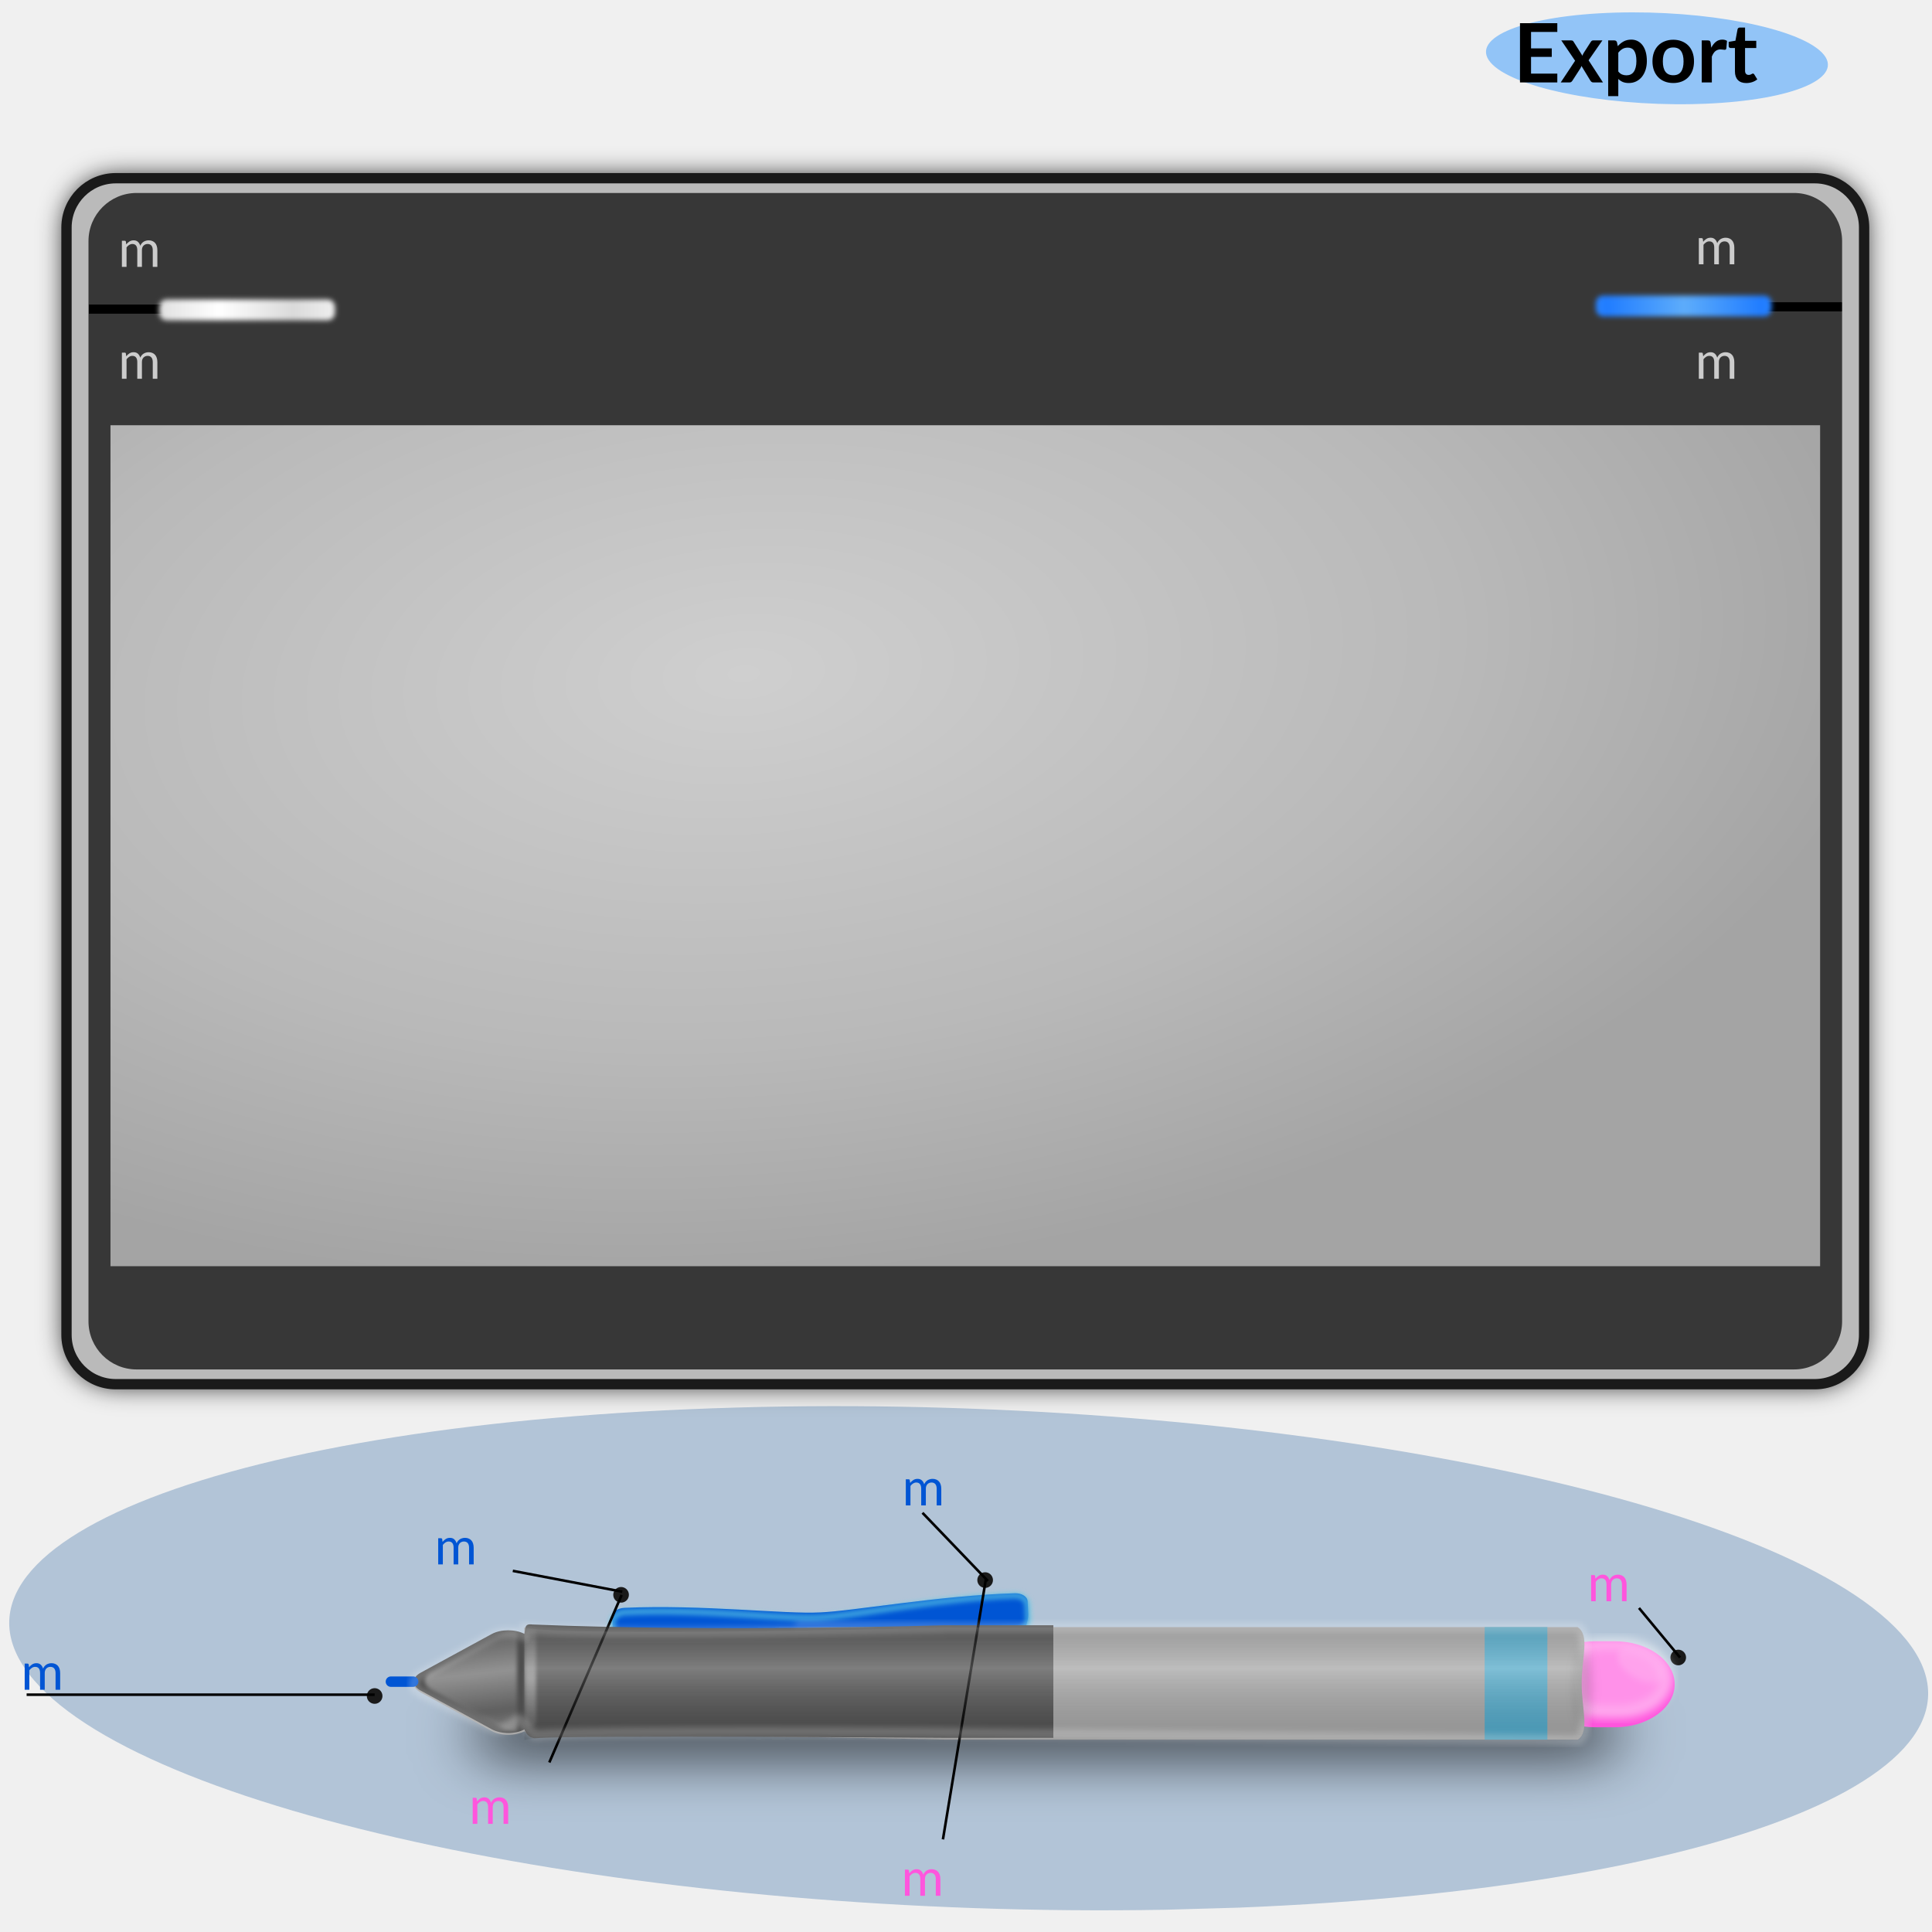
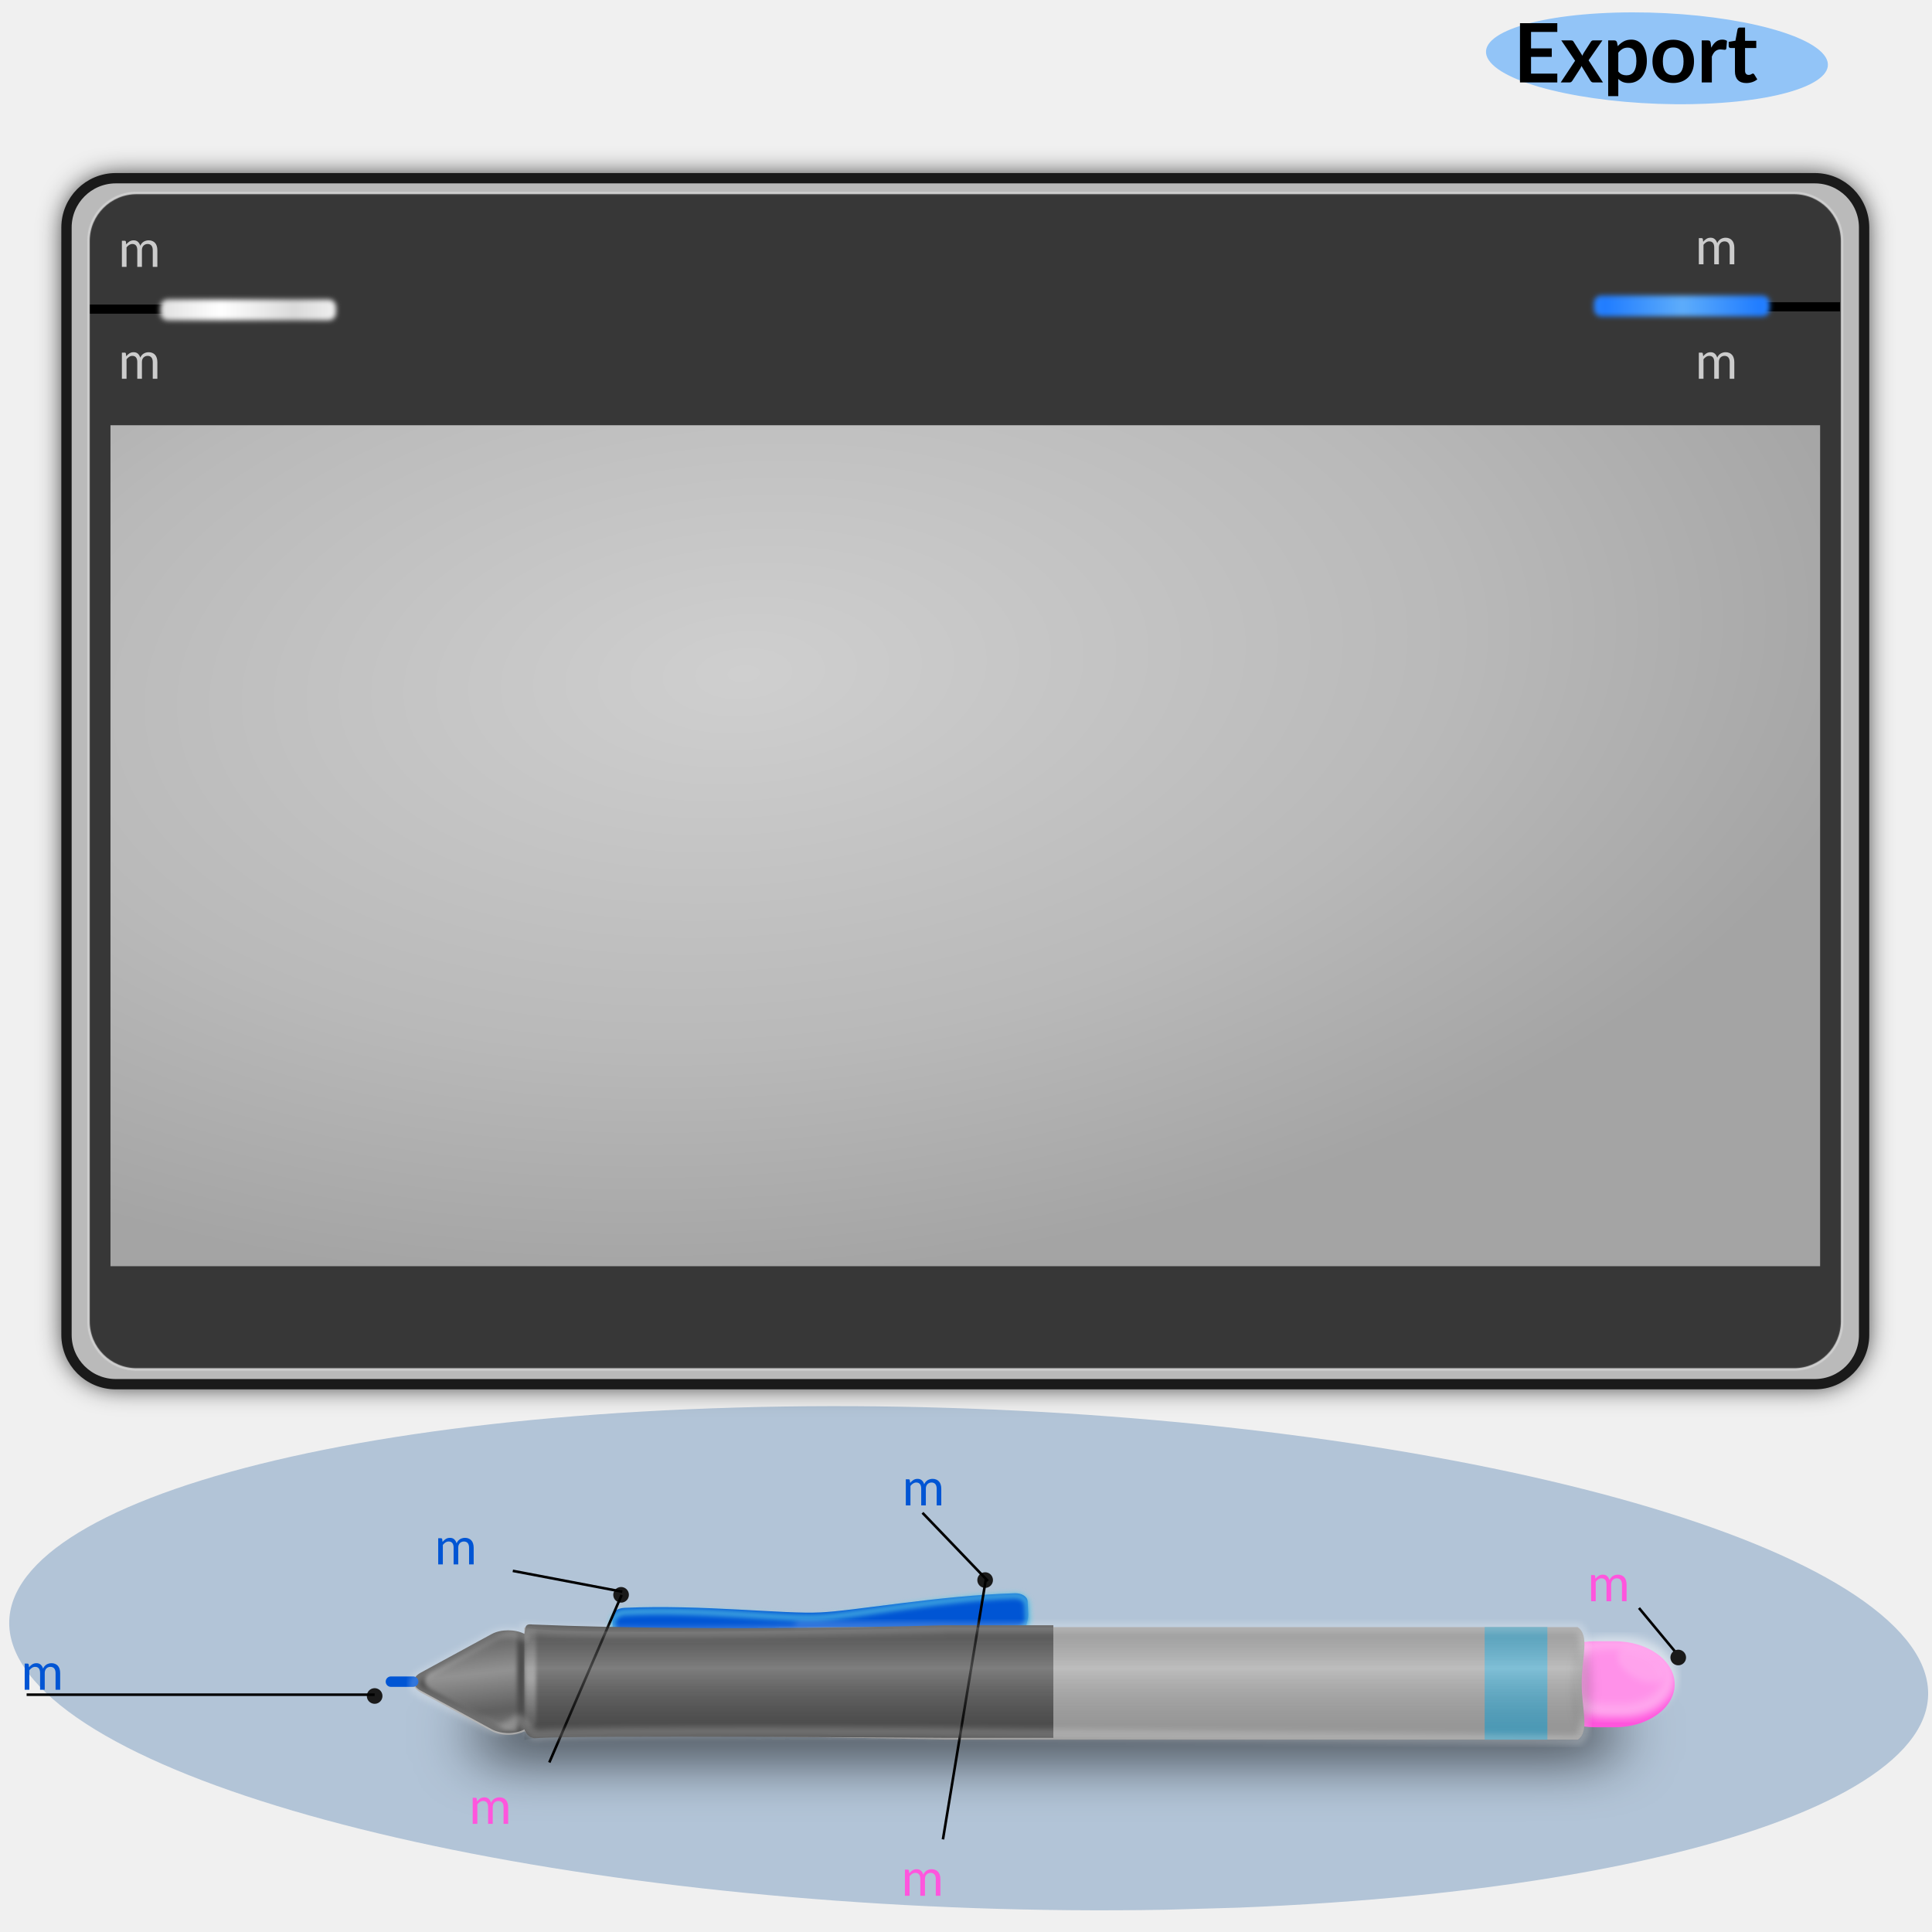
<svg xmlns="http://www.w3.org/2000/svg" xmlns:xlink="http://www.w3.org/1999/xlink" width="800" height="800" viewBox="0 0 800 800" id="svg2" version="1.1">
  <defs id="defs4">
    <linearGradient id="linearGradient4451">
      <stop style="stop-color:#ffffff;stop-opacity:1;" offset="0" id="stop4453" />
      <stop style="stop-color:#ffffff;stop-opacity:0;" offset="1" id="stop4455" />
    </linearGradient>
    <linearGradient id="linearGradient4398">
      <stop style="stop-color:#ffffff;stop-opacity:0.234" offset="0" id="stop4400" />
      <stop style="stop-color:#ffffff;stop-opacity:0.929" offset="1" id="stop4402" />
    </linearGradient>
    <linearGradient id="linearGradient4314">
      <stop id="stop4334" offset="0" style="stop-color:#ffffff;stop-opacity:1" />
      <stop id="stop4336" offset="1" style="stop-color:#dadada;stop-opacity:1" />
    </linearGradient>
    <linearGradient id="linearGradient4338">
      <stop style="stop-color:#5dacfb;stop-opacity:1" offset="0" id="stop4316" />
      <stop style="stop-color:#207cff;stop-opacity:1" offset="1" id="stop4318" />
    </linearGradient>
    <linearGradient id="linearGradient4431">
      <stop style="stop-color:#cfcfcf;stop-opacity:1" offset="0" id="stop4433" />
      <stop id="stop4255" offset="0.614" style="stop-color:#b9b9b9;stop-opacity:1;" />
      <stop style="stop-color:#a4a4a4;stop-opacity:1" offset="1" id="stop4435" />
    </linearGradient>
    <linearGradient id="linearGradient4429">
      <stop style="stop-color:#ffffff;stop-opacity:1" offset="0" id="stop4417" />
      <stop style="stop-color:#ffffff;stop-opacity:0" offset="1" id="stop4419" />
    </linearGradient>
    <linearGradient id="linearGradient4407">
      <stop style="stop-color:#ffffff;stop-opacity:0.655" offset="0" id="stop4409" />
      <stop style="stop-color:#000000;stop-opacity:0.196" offset="1" id="stop4411" />
    </linearGradient>
    <linearGradient xlink:href="#linearGradient4398" id="linearGradient4405" x1="202.055" y1="1003.105" x2="203.726" y2="1018.145" gradientUnits="userSpaceOnUse" spreadMethod="reflect" gradientTransform="matrix(1.068605,0,0,1.068605,-15.73348,-143.0534)" />
    <radialGradient xlink:href="#linearGradient4429" id="radialGradient4421" cx="652.5" cy="931.091" fx="652.5" fy="931.091" r="12.357" gradientTransform="matrix(1.297488,0.1281389,-0.1065253,1.211923,-69.90062,-118.5105)" gradientUnits="userSpaceOnUse" />
    <radialGradient xlink:href="#linearGradient4431" id="radialGradient4439" cx="323.838" cy="455.509" fx="323.838" fy="455.509" r="331.24" gradientTransform="matrix(1.449496,-0.1112213,0.05797032,0.7555008,-187.8531,223.194)" gradientUnits="userSpaceOnUse" />
    <filter style="color-interpolation-filters:sRGB" id="filter4377" x="-0.062" width="1.124" y="-1.954" height="4.909">
      <feGaussianBlur stdDeviation="11.516" id="feGaussianBlur4379" />
    </filter>
    <filter style="color-interpolation-filters:sRGB" id="filter4771" x="-0.006" width="1.012" y="-0.06" height="1.121">
      <feGaussianBlur stdDeviation="1.121" id="feGaussianBlur4773" />
    </filter>
    <filter style="color-interpolation-filters:sRGB" id="filter4304" x="-0.045" width="1.091" y="-0.278" height="1.556">
      <feGaussianBlur stdDeviation="0.936" id="feGaussianBlur4306" />
    </filter>
    <linearGradient xlink:href="#linearGradient4314" id="linearGradient4320" x1="110.639" y1="280.662" x2="139.121" y2="280.662" gradientUnits="userSpaceOnUse" spreadMethod="reflect" />
    <linearGradient xlink:href="#linearGradient4338" id="linearGradient4330" gradientUnits="userSpaceOnUse" spreadMethod="reflect" x1="121.246" y1="281.924" x2="151.243" y2="281.167" />
    <linearGradient xlink:href="#linearGradient4407" id="linearGradient4350" gradientUnits="userSpaceOnUse" gradientTransform="matrix(1.068605,0,0,1.068605,-20.27917,-141.7873)" spreadMethod="reflect" x1="564.27" y1="1015.253" x2="564.27" y2="1045.557" />
    <radialGradient xlink:href="#linearGradient4429" id="radialGradient4352" gradientUnits="userSpaceOnUse" gradientTransform="matrix(1.297488,0.1281389,-0.1065253,1.211923,-69.90062,-133.4315)" cx="652.5" cy="931.091" fx="652.5" fy="931.091" r="12.357" />
    <filter style="color-interpolation-filters:sRGB" id="filter4444" x="-0.052" width="1.104" y="-0.047" height="1.094">
      <feGaussianBlur stdDeviation="0.826" id="feGaussianBlur4446" />
    </filter>
    <linearGradient xlink:href="#linearGradient4451" id="linearGradient4457" x1="218.706" y1="947.433" x2="219.195" y2="922.936" gradientUnits="userSpaceOnUse" spreadMethod="reflect" />
    <filter style="color-interpolation-filters:sRGB" id="filter4507" x="-0.395" width="1.791" y="-0.045" height="1.09">
      <feGaussianBlur stdDeviation="0.749" id="feGaussianBlur4509" />
    </filter>
    <filter style="color-interpolation-filters:sRGB" id="filter4531" x="-0.018" width="1.035" y="-0.141" height="1.281">
      <feGaussianBlur stdDeviation="1.178" id="feGaussianBlur4533" />
    </filter>
    <filter style="color-interpolation-filters:sRGB" id="filter4727" x="-0.097" width="1.194" y="-0.157" height="1.314">
      <feGaussianBlur stdDeviation="2.331" id="feGaussianBlur4729" />
    </filter>
    <filter style="color-interpolation-filters:sRGB" id="filter4877" x="-0.887" width="2.774" y="-0.199" height="1.398">
      <feGaussianBlur stdDeviation="1.452" id="feGaussianBlur4879" />
    </filter>
    <filter style="color-interpolation-filters:sRGB" id="filter5187" x="-0.136" width="1.272" y="-0.183" height="1.366">
      <feGaussianBlur stdDeviation="1.157" id="feGaussianBlur5189" />
    </filter>
    <filter style="color-interpolation-filters:sRGB" id="filter5209" x="-0.018" width="1.036" y="-0.027" height="1.054">
      <feGaussianBlur stdDeviation="5.237" id="feGaussianBlur5211" />
    </filter>
+     <filter style="color-interpolation-filters:sRGB" id="filter4260" x="-0.001" width="1.002" y="-0.001" height="1.003">
+       <feGaussianBlur stdDeviation="0.303" id="feGaussianBlur4262" />
+     </filter>
  </defs>
  <g id="layer1" transform="translate(0,-252.3622)">
    <path transform="matrix(0.9995337,0.03053592,0.08842704,0.9960827,0,0)" d="M 391.179,1035.258 A 397.283,104.078 0 0 1 -70.371,953.9 397.283,104.078 0 0 1 231.07,831.413 397.283,104.078 0 0 1 704.449,907.964 397.283,104.078 0 0 1 421.584,1033.455" id="path5191" style="opacity:1;fill:#8facc9;fill-opacity:0.637;fill-rule:nonzero;stroke:none;stroke-width:1.5;stroke-linecap:round;stroke-linejoin:round;stroke-miterlimit:4;stroke-dasharray:none;stroke-dashoffset:0;stroke-opacity:1" />
    <path style="opacity:1;fill:#5dacfb;fill-opacity:0.637;fill-rule:nonzero;stroke:none;stroke-width:1.5;stroke-linecap:round;stroke-linejoin:round;stroke-miterlimit:4;stroke-dasharray:none;stroke-dashoffset:0;stroke-opacity:1" id="path4340" d="m 677.134,275.367 a 70.792,18.963 0 0 1 -82.243,-14.823 70.792,18.963 0 0 1 53.714,-22.317 70.792,18.963 0 0 1 84.351,13.947 70.792,18.963 0 0 1 -50.404,22.864" transform="matrix(0.9995123,0.03122797,0.08648036,0.9962536,0,0)" />
    <rect rx="19.104" ry="19.104" y="348.076" x="51.429" height="467.312" width="696.559" id="rect4205" style="opacity:1;fill:#000000;fill-opacity:1;stroke:none;stroke-width:4;stroke-linecap:round;stroke-linejoin:round;stroke-miterlimit:4;stroke-dasharray:none;stroke-dashoffset:0;stroke-opacity:1;filter:url(#filter5209)" transform="matrix(1.068605,0,0,1.068605,-27.42203,-45.79949)" />
    <rect style="opacity:1;fill:#bababa;fill-opacity:1;stroke:#1a1a1a;stroke-width:4.274;stroke-linecap:round;stroke-linejoin:round;stroke-miterlimit:4;stroke-dasharray:none;stroke-dashoffset:0;stroke-opacity:1" id="rect4136" width="744.347" height="499.372" x="27.535" y="326.157" ry="20.415" rx="20.415" />
-     <rect rx="19.916" ry="19.916" y="332.267" x="36.642" height="487.152" width="726.133" id="rect4138" style="opacity:1;fill:#373737;fill-opacity:1;stroke:none;stroke-width:3.902;stroke-linecap:round;stroke-linejoin:round;stroke-miterlimit:4;stroke-dasharray:none;stroke-dashoffset:0;stroke-opacity:1" />
+     <rect rx="19.916" ry="19.916" y="332.267" x="36.642" height="487.152" width="726.133" id="rect4138" style="opacity:1;fill:#373737;fill-opacity:1;stroke:#d0d0d0;stroke-width:1;stroke-linecap:round;stroke-linejoin:round;stroke-miterlimit:4;stroke-dasharray:none;stroke-dashoffset:0;stroke-opacity:1;filter:url(#filter4260)" />
    <rect style="opacity:1;fill:url(#radialGradient4439);fill-opacity:1;stroke:none;stroke-width:3.902;stroke-linecap:round;stroke-linejoin:round;stroke-miterlimit:4;stroke-dasharray:none;stroke-dashoffset:0;stroke-opacity:1" id="rect4140" width="707.929" height="348.233" x="45.744" y="428.441" ry="0" rx="0" />
    <path id="path4535" d="m 258.488,918.14 c 32.342,-1.444 66.293,2.671 81.11,1.883 13.236,-0.495 49.334,-6.998 80.621,-7.935 2.835,-0.085 5.194,1.373 5.29,3.316 l 0.276,5.546 c 0.097,1.943 -2.105,10.498 -4.941,10.485 l -161.73,-0.734 c -2.836,-0.013 -5.194,-1.373 -5.29,-3.316 l -0.276,-5.546 c -0.097,-1.943 2.108,-3.573 4.941,-3.699 z" style="opacity:1;fill:#0055d4;fill-opacity:1;stroke:none;stroke-width:1.5;stroke-linecap:round;stroke-linejoin:round;stroke-miterlimit:4;stroke-dasharray:none;stroke-dashoffset:0;stroke-opacity:1" />
    <rect style="opacity:0.96;fill:#000000;fill-opacity:1;fill-rule:nonzero;stroke:none;stroke-width:4;stroke-linecap:round;stroke-linejoin:round;stroke-miterlimit:4;stroke-dasharray:none;stroke-dashoffset:0;stroke-opacity:1;filter:url(#filter4377)" id="rect4351" width="446.487" height="14.142" x="201.02" y="943.278" rx="19.104" ry="14.142" transform="matrix(1.068605,0,0,1.068605,-20.27917,-45.79949)" />
    <rect style="opacity:1;fill:#ff55dd;fill-opacity:1;stroke:none;stroke-width:4;stroke-linecap:round;stroke-linejoin:round;stroke-miterlimit:4;stroke-dasharray:none;stroke-dashoffset:0;stroke-opacity:1" id="rect4167" width="57.638" height="35.622" x="635.816" y="931.968" rx="24.82" ry="24.82" />
    <path style="opacity:1;fill:#0055d4;fill-opacity:1;stroke:#5ecee6;stroke-width:1.5;stroke-linecap:round;stroke-linejoin:round;stroke-miterlimit:4;stroke-dasharray:none;stroke-dashoffset:0;stroke-opacity:1;filter:url(#filter4531)" d="m 260.87,904.595 c 30.265,-1.559 62.036,2.884 75.902,2.032 12.386,-0.535 46.167,-7.554 75.445,-8.564 2.653,-0.092 4.86,1.482 4.951,3.58 l 0.258,5.986 c 0.091,2.098 -1.972,3.878 -4.624,3.993 l -151.347,6.532 c -2.652,0.115 -4.86,-1.482 -4.951,-3.58 l -0.258,-5.986 c -0.091,-2.098 1.973,-3.856 4.624,-3.993 z" id="rect4182" transform="matrix(1.068605,0,0,1.068605,-20.27917,-46.69235)" />
    <text xml:space="preserve" style="font-style:normal;font-weight:normal;font-size:21.372px;line-height:125%;font-family:Lato;letter-spacing:0px;word-spacing:0px;fill:#0055d4;fill-opacity:1;stroke:none;stroke-width:1px;stroke-linecap:butt;stroke-linejoin:miter;stroke-opacity:1" x="373.578" y="875.725" id="text4186" wakey="STYLUS:3">
      <tspan id="tspan4188" x="373.578" y="875.725" style="font-style:normal;font-variant:normal;font-weight:normal;font-stretch:normal;font-size:21.372px;font-family:Lato;-inkscape-font-specification:Lato">m</tspan>
    </text>
    <text wakey="STYLUS:1" id="text4190" y="952.054" x="8.726" style="font-style:normal;font-weight:normal;font-size:42.744px;line-height:125%;font-family:Lato;text-align:start;letter-spacing:0px;word-spacing:0px;text-anchor:start;fill:#0055d4;fill-opacity:1;stroke:none;stroke-width:1px;stroke-linecap:butt;stroke-linejoin:miter;stroke-opacity:1" xml:space="preserve">
      <tspan y="952.054" x="8.726" id="tspan4192" style="font-style:normal;font-variant:normal;font-weight:normal;font-stretch:normal;font-size:21.372px;font-family:Lato;-inkscape-font-specification:Lato;text-align:start;text-anchor:start">m</tspan>
    </text>
    <text xml:space="preserve" style="font-style:normal;font-weight:normal;font-size:21.372px;line-height:125%;font-family:Lato;text-align:center;letter-spacing:0px;word-spacing:0px;text-anchor:middle;fill:#0055d4;fill-opacity:1;stroke:none;stroke-width:1px;stroke-linecap:butt;stroke-linejoin:miter;stroke-opacity:1" x="202.422" y="900.15" id="text4194" wakey="STYLUS:2">
      <tspan id="tspan4196" x="202.422" y="900.15" style="font-style:normal;font-variant:normal;font-weight:normal;font-stretch:normal;font-size:21.372px;font-family:Lato;-inkscape-font-specification:Lato;text-align:center;text-anchor:middle">m</tspan>
    </text>
    <text wakey="PAD:3" id="text4198" y="362.876" x="48.971" style="font-style:normal;font-weight:normal;font-size:21.372px;line-height:125%;font-family:Lato;letter-spacing:0px;word-spacing:0px;fill:#cccccc;fill-opacity:1;stroke:none;stroke-width:1px;stroke-linecap:butt;stroke-linejoin:miter;stroke-opacity:1" xml:space="preserve">
      <tspan y="362.876" x="48.971" id="tspan4200" style="font-style:normal;font-variant:normal;font-weight:normal;font-stretch:normal;font-size:21.372px;font-family:Lato;-inkscape-font-specification:Lato;fill:#cccccc">m</tspan>
    </text>
    <text xml:space="preserve" style="font-style:normal;font-weight:normal;font-size:21.372px;line-height:125%;font-family:Lato;letter-spacing:0px;word-spacing:0px;fill:#cccccc;fill-opacity:1;stroke:none;stroke-width:1px;stroke-linecap:butt;stroke-linejoin:miter;stroke-opacity:1" x="48.971" y="409.206" id="text4202" wakey="PAD:1">
      <tspan id="tspan4204" x="48.971" y="409.206" style="font-style:normal;font-variant:normal;font-weight:normal;font-stretch:normal;font-size:21.372px;font-family:Lato;-inkscape-font-specification:Lato;fill:#cccccc">m</tspan>
    </text>
    <text wakey="PAD:9" id="text4206" y="409.206" x="746.891" style="font-style:normal;font-weight:normal;font-size:21.372px;line-height:125%;font-family:Lato;text-align:end;letter-spacing:0px;word-spacing:0px;text-anchor:end;fill:#cccccc;fill-opacity:1;stroke:none;stroke-width:1px;stroke-linecap:butt;stroke-linejoin:miter;stroke-opacity:1" xml:space="preserve">
      <tspan y="409.206" x="746.891" id="tspan4208" style="font-style:normal;font-variant:normal;font-weight:normal;font-stretch:normal;font-size:21.372px;font-family:Lato;-inkscape-font-specification:Lato;text-align:end;text-anchor:end;fill:#cccccc">m</tspan>
    </text>
    <text xml:space="preserve" style="font-style:normal;font-weight:normal;font-size:21.372px;line-height:125%;font-family:Lato;text-align:end;letter-spacing:0px;word-spacing:0px;text-anchor:end;fill:#cccccc;fill-opacity:1;stroke:none;stroke-width:1px;stroke-linecap:butt;stroke-linejoin:miter;stroke-opacity:1" x="746.891" y="361.796" id="text4210" wakey="PAD:8">
      <tspan id="tspan4212" x="746.891" y="361.796" style="font-style:normal;font-variant:normal;font-weight:normal;font-stretch:normal;font-size:21.372px;font-family:Lato;-inkscape-font-specification:Lato;text-align:end;text-anchor:end;fill:#cccccc">m</tspan>
    </text>
    <text wakey="ERASER:3" id="text4214" y="1037.363" x="373.208" style="font-style:normal;font-weight:normal;font-size:21.372px;line-height:125%;font-family:Lato;letter-spacing:0px;word-spacing:0px;fill:#ff55dd;fill-opacity:1;stroke:none;stroke-width:1px;stroke-linecap:butt;stroke-linejoin:miter;stroke-opacity:1" xml:space="preserve">
      <tspan y="1037.363" x="373.208" id="tspan4216" style="font-style:normal;font-variant:normal;font-weight:normal;font-stretch:normal;font-size:21.372px;font-family:Lato;-inkscape-font-specification:Lato">m</tspan>
    </text>
    <text wakey="ERASER:2" id="text4218" y="1007.595" x="230.379" style="font-style:normal;font-weight:normal;font-size:42.744px;line-height:125%;font-family:Lato;text-align:center;letter-spacing:0px;word-spacing:0px;text-anchor:middle;fill:#ff55dd;fill-opacity:1;stroke:none;stroke-width:1px;stroke-linecap:butt;stroke-linejoin:miter;stroke-opacity:1" xml:space="preserve">
      <tspan y="1007.595" x="230.379" id="tspan4220" style="font-style:normal;font-variant:normal;font-weight:normal;font-stretch:normal;font-size:21.372px;font-family:Lato;-inkscape-font-specification:Lato;text-align:center;text-anchor:middle">m</tspan>
    </text>
    <text xml:space="preserve" style="font-style:normal;font-weight:normal;font-size:21.372px;line-height:125%;font-family:Lato;letter-spacing:0px;word-spacing:0px;fill:#ff55dd;fill-opacity:1;stroke:none;stroke-width:1px;stroke-linecap:butt;stroke-linejoin:miter;stroke-opacity:1" x="657.344" y="915.394" id="text4222" wakey="ERASER:1">
      <tspan id="tspan4224" x="657.344" y="915.394" style="font-style:normal;font-variant:normal;font-weight:normal;font-stretch:normal;font-size:21.372px;font-family:Lato;-inkscape-font-specification:Lato">m</tspan>
    </text>
    <path style="opacity:1;fill:#1a1a1a;fill-opacity:1;stroke:none;stroke-width:4;stroke-linecap:round;stroke-linejoin:round;stroke-miterlimit:4;stroke-dasharray:none;stroke-dashoffset:0;stroke-opacity:1" id="path4245" d="m 155.722,957.82 a 3.238,3.238 0 0 1 -3.762,-2.531 3.238,3.238 0 0 1 2.457,-3.811 3.238,3.238 0 0 1 3.859,2.382 3.238,3.238 0 0 1 -2.306,3.905" />
    <path style="fill:none;fill-rule:evenodd;stroke:#000000;stroke-width:1.069px;stroke-linecap:butt;stroke-linejoin:miter;stroke-opacity:1" d="m 11.025,954.096 144.107,0" id="path4247" />
    <path style="opacity:1;fill:#1a1a1a;fill-opacity:1;stroke:none;stroke-width:4;stroke-linecap:round;stroke-linejoin:round;stroke-miterlimit:4;stroke-dasharray:none;stroke-dashoffset:0;stroke-opacity:1" id="path4245-8" d="m 257.767,915.929 a 3.238,3.238 0 0 1 -3.762,-2.531 3.238,3.238 0 0 1 2.457,-3.811 3.238,3.238 0 0 1 3.859,2.382 3.238,3.238 0 0 1 -2.306,3.905" />
    <path d="m 408.516,909.822 a 3.238,3.238 0 0 1 -3.762,-2.531 3.238,3.238 0 0 1 2.457,-3.811 3.238,3.238 0 0 1 3.859,2.382 3.238,3.238 0 0 1 -2.306,3.905" id="path4268" style="opacity:1;fill:#1a1a1a;fill-opacity:1;stroke:none;stroke-width:4;stroke-linecap:round;stroke-linejoin:round;stroke-miterlimit:4;stroke-dasharray:none;stroke-dashoffset:0;stroke-opacity:1" />
-     <path style="opacity:1;fill:#1a1a1a;fill-opacity:1;stroke:none;stroke-width:4;stroke-linecap:round;stroke-linejoin:round;stroke-miterlimit:4;stroke-dasharray:none;stroke-dashoffset:0;stroke-opacity:1" id="path4270" d="m 695.513,941.881 a 3.238,3.238 0 0 1 -3.762,-2.531 3.238,3.238 0 0 1 2.457,-3.811 3.238,3.238 0 0 1 3.859,2.382 3.238,3.238 0 0 1 -2.306,3.905" />
    <path style="fill:none;fill-rule:evenodd;stroke:#000000;stroke-width:1.069px;stroke-linecap:butt;stroke-linejoin:miter;stroke-opacity:1" d="m 678.667,918.204 17.001,20.51" id="path4272" />
    <path style="fill:none;fill-rule:evenodd;stroke:#000000;stroke-width:1.069px;stroke-linecap:butt;stroke-linejoin:miter;stroke-opacity:1" d="m 409.071,907.02 -27.097,-28.242" id="path4276" />
    <path style="fill:none;fill-rule:evenodd;stroke:#000000;stroke-width:1.069px;stroke-linecap:butt;stroke-linejoin:miter;stroke-opacity:1" d="M 257.68,911.458 212.343,902.822" id="path4280" />
-     <rect ry="24.82" rx="24.82" y="931.462" x="635.816" height="35.622" width="57.638" id="rect4549" style="opacity:0.495;fill:#ffffff;fill-opacity:0.713;stroke:#ffffff;stroke-width:6.65;stroke-linecap:round;stroke-linejoin:round;stroke-miterlimit:4;stroke-dasharray:none;stroke-dashoffset:0;stroke-opacity:1;filter:url(#filter4727)" transform="matrix(0.7926794,0,0,0.7926794,140.6496,194.6611)" />
+     <rect ry="24.82" rx="24.82" y="931.462" x="635.816" height="35.622" width="57.638" id="rect4549" style="opacity:0.495;fill:#ffffff;fill-opacity:0.713;stroke:#ffffff;stroke-width:6.65;stroke-linecap:round;stroke-linejoin:round;stroke-miterlimit:4;stroke-dasharray:none;stroke-dashoffset:0;stroke-opacity:1;filter:url(#filter4727)" transform="matrix(0.7926794,0,0,0.7926794,141.8996,194.304)" />
+     <path style="opacity:1;fill:#1a1a1a;fill-opacity:1;stroke:none;stroke-width:4;stroke-linecap:round;stroke-linejoin:round;stroke-miterlimit:4;stroke-dasharray:none;stroke-dashoffset:0;stroke-opacity:1" id="path4270" d="m 695.513,941.881 a 3.238,3.238 0 0 1 -3.762,-2.531 3.238,3.238 0 0 1 2.457,-3.811 3.238,3.238 0 0 1 3.859,2.382 3.238,3.238 0 0 1 -2.306,3.905" />
    <g id="g4308" transform="matrix(1.068605,0,0,1.068605,-20.27917,-141.974)">
      <path style="opacity:1;fill:#a4a4a4;fill-opacity:1;stroke:none;stroke-width:4;stroke-linecap:round;stroke-linejoin:round;stroke-miterlimit:4;stroke-dasharray:none;stroke-dashoffset:0;stroke-opacity:1" d="m 385.204,999.5 c 0,0 -163.023,0.146 -0.445,0.146 0,0 -143.763,3.343 -162.577,0 l 0,3.201 c -3.547,-1.861 -9.155,-1.843 -12.654,0.061 l -27.541,14.982 c -3.54,1.925 -3.54,5.024 0,6.949 l 27.541,14.982 c 3.5,1.904 9.107,1.921 12.654,0.06 l 3.05,2.449 c 19.584,-2.242 159.528,0.752 159.528,0.752 -165.939,-0.383 0.131,0.043 0.131,0.043 l 245.55,0 c 4.602,-3.289 1.41,-11.767 1.41,-21.762 0,-10.101 3.261,-18.653 -1.559,-21.865 z" id="path4301" />
      <path id="path4296" transform="translate(0,252.3622)" d="m 594.285,747.139 0,43.627 24.287,0 0,-43.627 -24.287,0 z" style="opacity:1;fill:#4fa7c7;fill-opacity:1;stroke:none;stroke-width:4;stroke-linecap:round;stroke-linejoin:round;stroke-miterlimit:4;stroke-dasharray:none;stroke-dashoffset:0;stroke-opacity:1" />
      <path id="path4303" d="m 385.205,998.787 c 0,0 -87.954,2.713 -159.928,-0.281 -3.225,-0.435 -2.598,1.455 -3.095,3.629 -3.547,-1.861 -9.155,-1.843 -12.654,0.061 l -27.541,14.982 c -3.54,1.925 -3.54,5.024 0,6.949 l 27.541,14.982 c 3.5,1.904 9.107,1.922 12.654,0.061 0.85,2.326 2.638,3.54 4.513,3.389 15.103,-1.212 158.196,-0.145 158.196,-0.145 l 42.252,0 0,-43.627 -41.938,0 z m -165.257,2.866 c -30.95,3.848 -4.78,11.449 0,0 z" style="opacity:1;fill:#4d4d4d;fill-opacity:1;stroke:none;stroke-width:4;stroke-linecap:round;stroke-linejoin:round;stroke-miterlimit:4;stroke-dasharray:none;stroke-dashoffset:0;stroke-opacity:1" />
    </g>
    <rect style="opacity:1;fill:#0055d4;fill-opacity:1;stroke:none;stroke-width:4;stroke-linecap:round;stroke-linejoin:round;stroke-miterlimit:4;stroke-dasharray:none;stroke-dashoffset:0;stroke-opacity:1" id="rect4180" width="13.533" height="4.318" x="159.709" y="946.54" rx="2.159" ry="2.159" wakey="" />
    <path style="fill:none;fill-rule:evenodd;stroke:#000000;stroke-width:1.069px;stroke-linecap:butt;stroke-linejoin:miter;stroke-opacity:1" d="m 227.456,982.162 29.955,-69.355" id="path4290" />
    <path style="fill:none;fill-rule:evenodd;stroke:#000000;stroke-width:1.069px;stroke-linecap:butt;stroke-linejoin:miter;stroke-opacity:1" d="m 408.264,906.061 -17.811,107.945" id="path4294" />
    <path style="opacity:0.418;fill:url(#linearGradient4405);fill-opacity:1;stroke:none;stroke-width:4;stroke-linecap:round;stroke-linejoin:round;stroke-miterlimit:4;stroke-dasharray:none;stroke-dashoffset:0;stroke-opacity:1;filter:url(#filter4444)" d="m 214.112,969.559 0,-42.352 c -2.16,0.109 -4.282,0.549 -5.943,1.453 l -29.43,16.01 c -3.783,2.058 -3.783,5.368 0,7.426 l 29.43,16.01 c 1.661,0.904 3.783,1.344 5.943,1.453 z" id="path4393" />
    <path d="m 679.986,1107.577 a 13.496,14.306 0 0 1 -15.68,-11.183 13.496,14.306 0 0 1 10.241,-16.837 13.496,14.306 0 0 1 16.082,10.522 13.496,14.306 0 0 1 -9.609,17.25" id="path4413" style="opacity:0.418;fill:url(#radialGradient4421);fill-opacity:1;fill-rule:nonzero;stroke:none;stroke-width:4;stroke-linecap:round;stroke-linejoin:round;stroke-miterlimit:4;stroke-dasharray:none;stroke-dashoffset:0;stroke-opacity:1" />
    <path id="path4381" d="m 222.182,907.723 0,3.201 c -3.547,-1.861 -9.155,-1.843 -12.654,0.061 l -27.541,14.982 c -3.54,1.925 -3.54,5.024 0,6.949 l 27.541,14.982 c 3.5,1.904 9.107,1.921 12.654,0.06 l 0,3.201 c 453.854,-64.913 573.866,29.689 0,-43.437 z" style="opacity:0.204;fill:none;fill-opacity:1;stroke:#ffffff;stroke-width:4;stroke-linecap:round;stroke-linejoin:round;stroke-miterlimit:4;stroke-dasharray:none;stroke-dashoffset:0;stroke-opacity:1;filter:url(#filter4771)" transform="matrix(1.068605,0,0,1.068605,-20.27917,103.6693)" />
    <text xml:space="preserve" style="font-style:normal;font-weight:normal;font-size:33.902px;line-height:125%;font-family:Lato;letter-spacing:0px;word-spacing:0px;fill:#000000;fill-opacity:1;stroke:none;stroke-width:1px;stroke-linecap:butt;stroke-linejoin:miter;stroke-opacity:1" x="626.659" y="286.488" id="text4443">
      <tspan id="tspan4445" x="626.659" y="286.488" style="font-style:normal;font-variant:normal;font-weight:bold;font-stretch:normal;font-family:Lato;-inkscape-font-specification:'Lato Bold'">Export</tspan>
    </text>
-     <g id="g4309" transform="matrix(1.068605,0,0,1.068605,-27.42203,80.77967)">
+     <g id="g4309" transform="matrix(1.068605,0,0,1.068605,-26.9756,80.77967)">
      <rect ry="0" rx="0" y="278.585" x="60.104" height="3.536" width="49.497" id="rect4216" style="opacity:1;fill:#000000;fill-opacity:1;fill-rule:nonzero;stroke:none;stroke-width:1.5;stroke-linecap:round;stroke-linejoin:round;stroke-miterlimit:4;stroke-dasharray:none;stroke-dashoffset:0;stroke-opacity:1" />
      <rect style="opacity:1;fill:url(#linearGradient4320);fill-opacity:1;fill-rule:nonzero;stroke:none;stroke-width:1.5;stroke-linecap:round;stroke-linejoin:round;stroke-miterlimit:4;stroke-dasharray:none;stroke-dashoffset:0;stroke-opacity:1;filter:url(#filter4304)" id="rect4218" width="68.069" height="8.081" x="87.378" y="276.621" rx="2.857" ry="2.857" />
    </g>
-     <g transform="matrix(-1.068605,0,0,-1.068605,826.9032,678.9934)" id="g4324">
+     <g transform="matrix(-1.068605,0,0,-1.068605,826.1456,678.9934)" id="g4324">
      <rect style="opacity:1;fill:#000000;fill-opacity:1;fill-rule:nonzero;stroke:none;stroke-width:1.5;stroke-linecap:round;stroke-linejoin:round;stroke-miterlimit:4;stroke-dasharray:none;stroke-dashoffset:0;stroke-opacity:1" id="rect4326" width="49.497" height="3.536" x="60.104" y="278.585" rx="0" ry="0" />
      <rect ry="2.857" rx="2.857" y="276.621" x="87.378" height="8.081" width="68.069" id="rect4328" style="opacity:1;fill:url(#linearGradient4330);fill-opacity:1;fill-rule:nonzero;stroke:none;stroke-width:1.5;stroke-linecap:round;stroke-linejoin:round;stroke-miterlimit:4;stroke-dasharray:none;stroke-dashoffset:0;stroke-opacity:1;filter:url(#filter4304)" />
    </g>
    <path style="opacity:0.418;fill:url(#linearGradient4350);fill-opacity:1;stroke:none;stroke-width:4;stroke-linecap:round;stroke-linejoin:round;stroke-miterlimit:4;stroke-dasharray:none;stroke-dashoffset:0;stroke-opacity:1" d="m 391.352,926.284 c 0,0 -146.129,0.311 -0.475,0.156 0,0 -153.626,3.572 -173.73,0 l 0,3.422 c -0.001,-7e-4 -0.003,-0.001 -0.004,0 l 0,39.578 c 0.001,-6e-4 0.003,0 0.004,0 l 0,3.422 c 21.374,-4.717 173.73,0 173.73,0 -212.97,-0.492 0.139,0.045 0.139,0.045 l 262.396,0 c 4.918,-3.514 1.506,-12.574 1.506,-23.254 0,-10.794 3.486,-19.933 -1.664,-23.365 l -261.902,0 z" id="path4344" />
    <path id="path4346" d="m 679.986,1092.656 a 13.496,14.306 0 0 1 -15.68,-11.183 13.496,14.306 0 0 1 10.241,-16.837 13.496,14.306 0 0 1 16.082,10.522 13.496,14.306 0 0 1 -9.609,17.249" style="opacity:0.418;fill:url(#radialGradient4352);fill-opacity:1;fill-rule:nonzero;stroke:none;stroke-width:4;stroke-linecap:round;stroke-linejoin:round;stroke-miterlimit:4;stroke-dasharray:none;stroke-dashoffset:0;stroke-opacity:1" />
    <path style="opacity:0.204;fill:none;fill-opacity:1;stroke:#ffffff;stroke-width:4;stroke-linecap:round;stroke-linejoin:round;stroke-miterlimit:4;stroke-dasharray:none;stroke-dashoffset:0;stroke-opacity:1;filter:url(#filter4771)" d="m 385.204,907.576 c 28.738,-0.164 -140.257,-0.804 -0.445,0.146 0,0 -143.763,3.343 -162.577,0 l 0,3.201 c -3.547,-1.861 -9.155,-1.843 -12.654,0.061 l -27.541,14.982 c -3.54,1.925 -3.54,5.024 0,6.949 l 28.014,13.565 c 3.5,1.904 6.462,-1.465 10.009,-3.326 0.619,-0.107 5.524,6.142 6.335,6.187 23.074,-2.051 152.979,-1.017 152.979,-1.017 0,0 24.299,0.243 0.131,0.043 l 250.985,2.836 c 4.602,-3.289 1.41,-11.767 1.41,-21.762 0,-10.101 3.261,-18.653 -1.559,-21.865 z" id="path4348" transform="matrix(1.068605,0,0,1.068605,-20.27917,-43.58163)" />
    <rect style="opacity:0.368;fill:url(#linearGradient4457);fill-opacity:1;fill-rule:nonzero;stroke:#000000;stroke-width:1.5;stroke-linecap:round;stroke-linejoin:round;stroke-miterlimit:4;stroke-dasharray:none;stroke-dashoffset:0;stroke-opacity:0;filter:url(#filter4507)" id="rect4449" width="4.546" height="40.154" x="217.435" y="926.851" rx="1.17" ry="2.159" />
    <rect style="opacity:0.172;fill:#000000;fill-opacity:1;fill-rule:nonzero;stroke:none;stroke-width:5.271;stroke-linecap:round;stroke-linejoin:round;stroke-miterlimit:4;stroke-dasharray:none;stroke-dashoffset:0;stroke-opacity:1;filter:url(#filter4877)" id="rect4731" width="3.929" height="17.5" x="655.357" y="941.291" rx="72.139" ry="17.5" transform="matrix(1.535035,0,0,1.762854,-353.3529,-723.6712)" />
    <path style="opacity:0.172;fill:#ffffff;fill-opacity:0.884;fill-rule:nonzero;stroke:none;stroke-width:5.271;stroke-linecap:round;stroke-linejoin:round;stroke-miterlimit:4;stroke-dasharray:none;stroke-dashoffset:0;stroke-opacity:1;filter:url(#filter5187)" id="path4889" d="m 733.381,676.284 a 10.2,5.935 0 0 1 -11.85,-4.639 10.2,5.935 0 0 1 7.739,-6.984 10.2,5.935 0 0 1 12.153,4.365 10.2,5.935 0 0 1 -7.262,7.156" transform="matrix(0.9284767,0.3713907,0,1,0,0)" />
  </g>
</svg>
